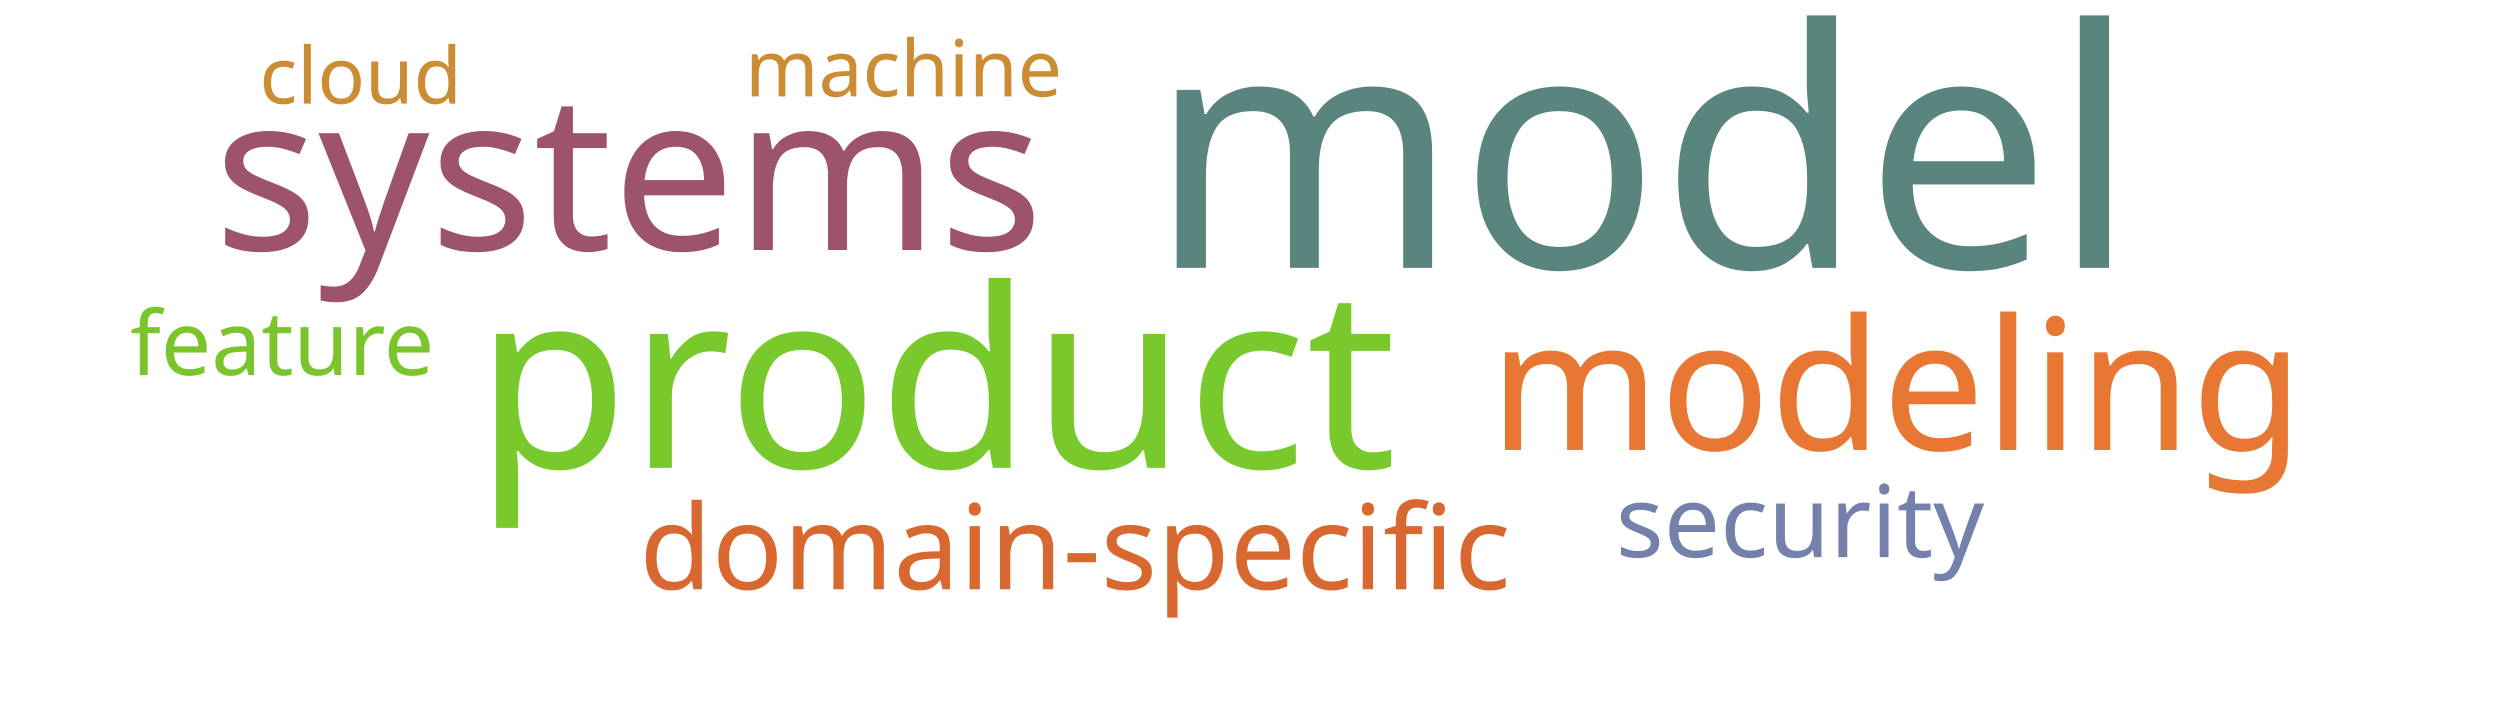
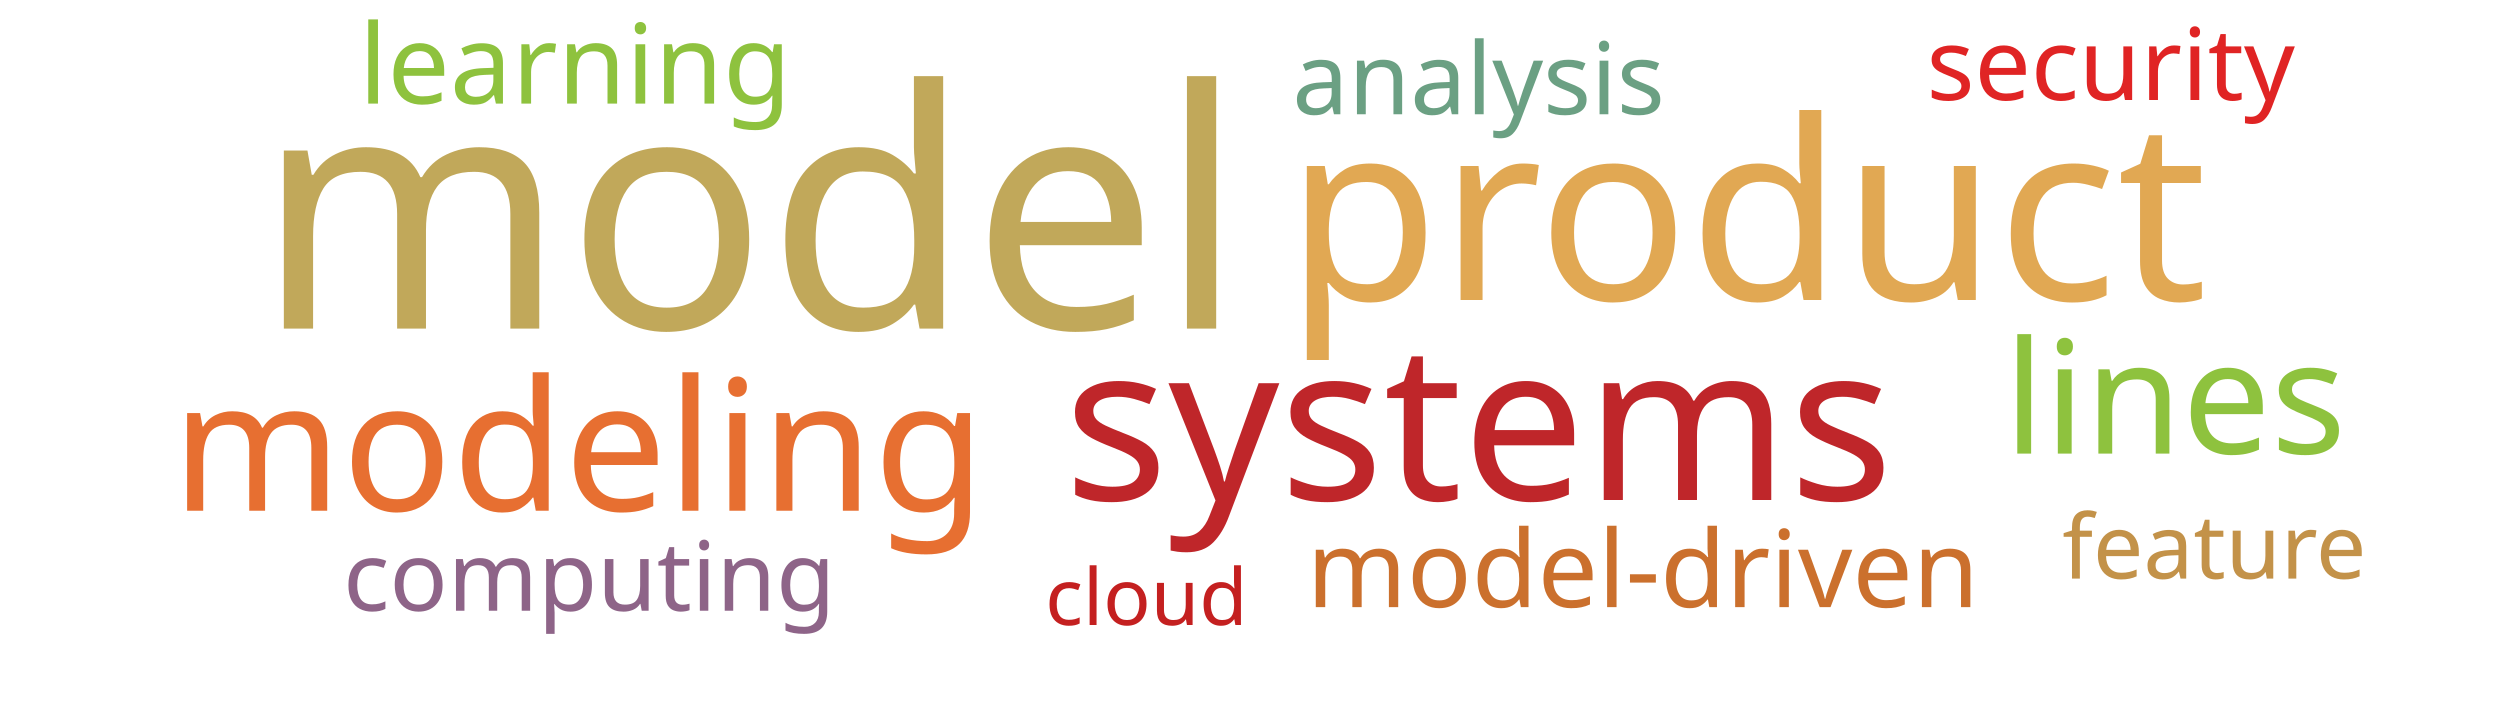
<svg xmlns="http://www.w3.org/2000/svg" width="700" height="200">
  <g transform="translate(350, 100)">
-     <text text-anchor="middle" style="font-family: Impact; font-size: 93px; fill: #5a847e" transform="translate(110,-25)rotate(0)">model</text>
-     <text text-anchor="middle" style="font-family: Impact; font-size: 70px; fill: #78c92b" transform="translate(-88,31)rotate(0)">product</text>
-     <text text-anchor="middle" style="font-family: Impact; font-size: 61px; fill: #9d536c" transform="translate(-174,-30)rotate(0)">systems</text>
-     <text text-anchor="middle" style="font-family: Impact; font-size: 51px; fill: #e87733" transform="translate(181,26)rotate(0)">modeling</text>
-     <text text-anchor="middle" style="font-family: Impact; font-size: 33px; fill: #d8682f" transform="translate(-49,65)rotate(0)">domain-specific</text>
-     <text text-anchor="middle" style="font-family: Impact; font-size: 28px; fill: #7581ab" transform="translate(154,56)rotate(0)">security</text>
-     <text text-anchor="middle" style="font-family: Impact; font-size: 25px; fill: #7ac52c" transform="translate(-271,5)rotate(0)">feature</text>
-     <text text-anchor="middle" style="font-family: Impact; font-size: 22px; fill: #cc8c34" transform="translate(-97,-73)rotate(0)">machine</text>
-     <text text-anchor="middle" style="font-family: Impact; font-size: 22px; fill: #cc8c34" transform="translate(-249,-71)rotate(0)">cloud</text>
+     <text text-anchor="middle" style="font-family: Impact; font-size: 93px; fill: #c1a85a" transform="translate(-140,-8)rotate(0)">model</text>
+     <text text-anchor="middle" style="font-family: Impact; font-size: 70px; fill: #e1a853" transform="translate(139,-16)rotate(0)">product</text>
+     <text text-anchor="middle" style="font-family: Impact; font-size: 61px; fill: #bf262a" transform="translate(64,40)rotate(0)">systems</text>
+     <text text-anchor="middle" style="font-family: Impact; font-size: 51px; fill: #e76f31" transform="translate(-188,43)rotate(0)">modeling</text>
+     <text text-anchor="middle" style="font-family: Impact; font-size: 44px; fill: #8ec23e" transform="translate(259,27)rotate(0)">lines</text>
+     <text text-anchor="middle" style="font-family: Impact; font-size: 31px; fill: #8ec23e" transform="translate(-189,-71)rotate(0)">learning</text>
+     <text text-anchor="middle" style="font-family: Impact; font-size: 30px; fill: #cb702d" transform="translate(110,70)rotate(0)">model-driven</text>
+     <text text-anchor="middle" style="font-family: Impact; font-size: 28px; fill: #6ba083" transform="translate(64,-68)rotate(0)">analysis</text>
+     <text text-anchor="middle" style="font-family: Impact; font-size: 28px; fill: #e02424" transform="translate(241,-72)rotate(0)">security</text>
+     <text text-anchor="middle" style="font-family: Impact; font-size: 27px; fill: #8e6488" transform="translate(-185,71)rotate(0)">computing</text>
+     <text text-anchor="middle" style="font-family: Impact; font-size: 25px; fill: #c39249" transform="translate(270,62)rotate(0)">feature</text>
+     <text text-anchor="middle" style="font-family: Impact; font-size: 22px; fill: #c42020" transform="translate(-29,75)rotate(0)">cloud</text>
  </g>
</svg>
